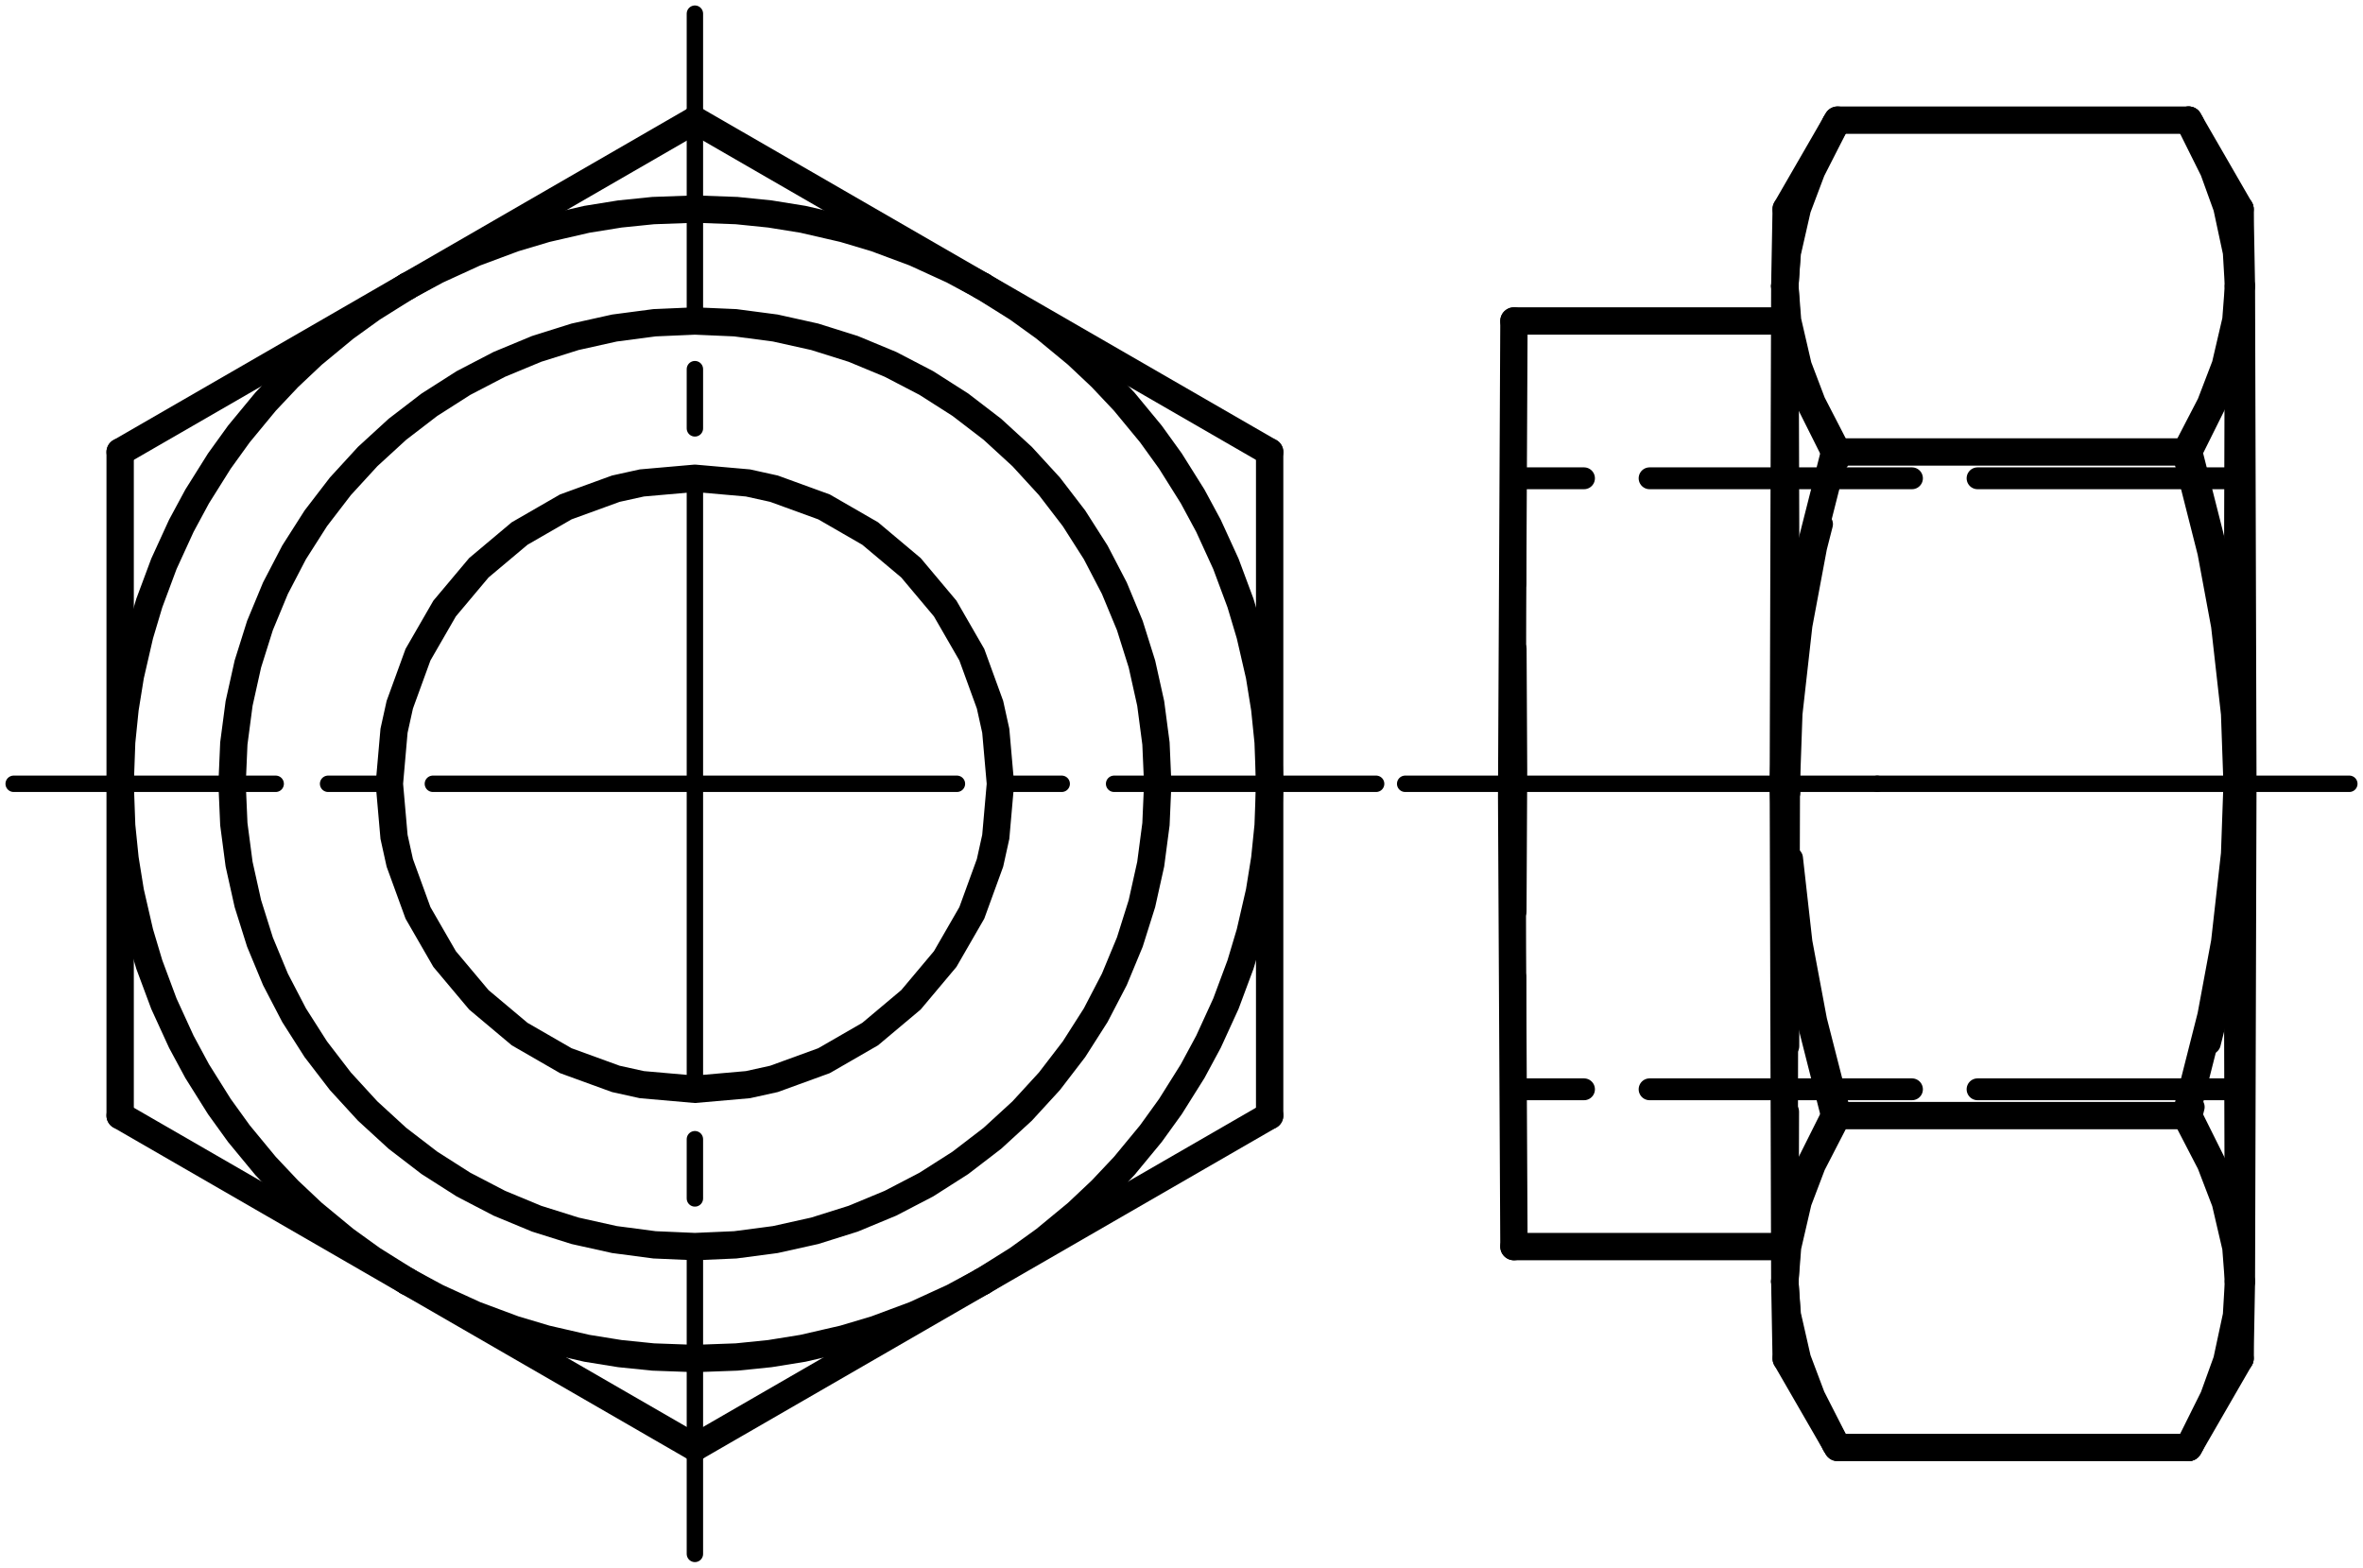
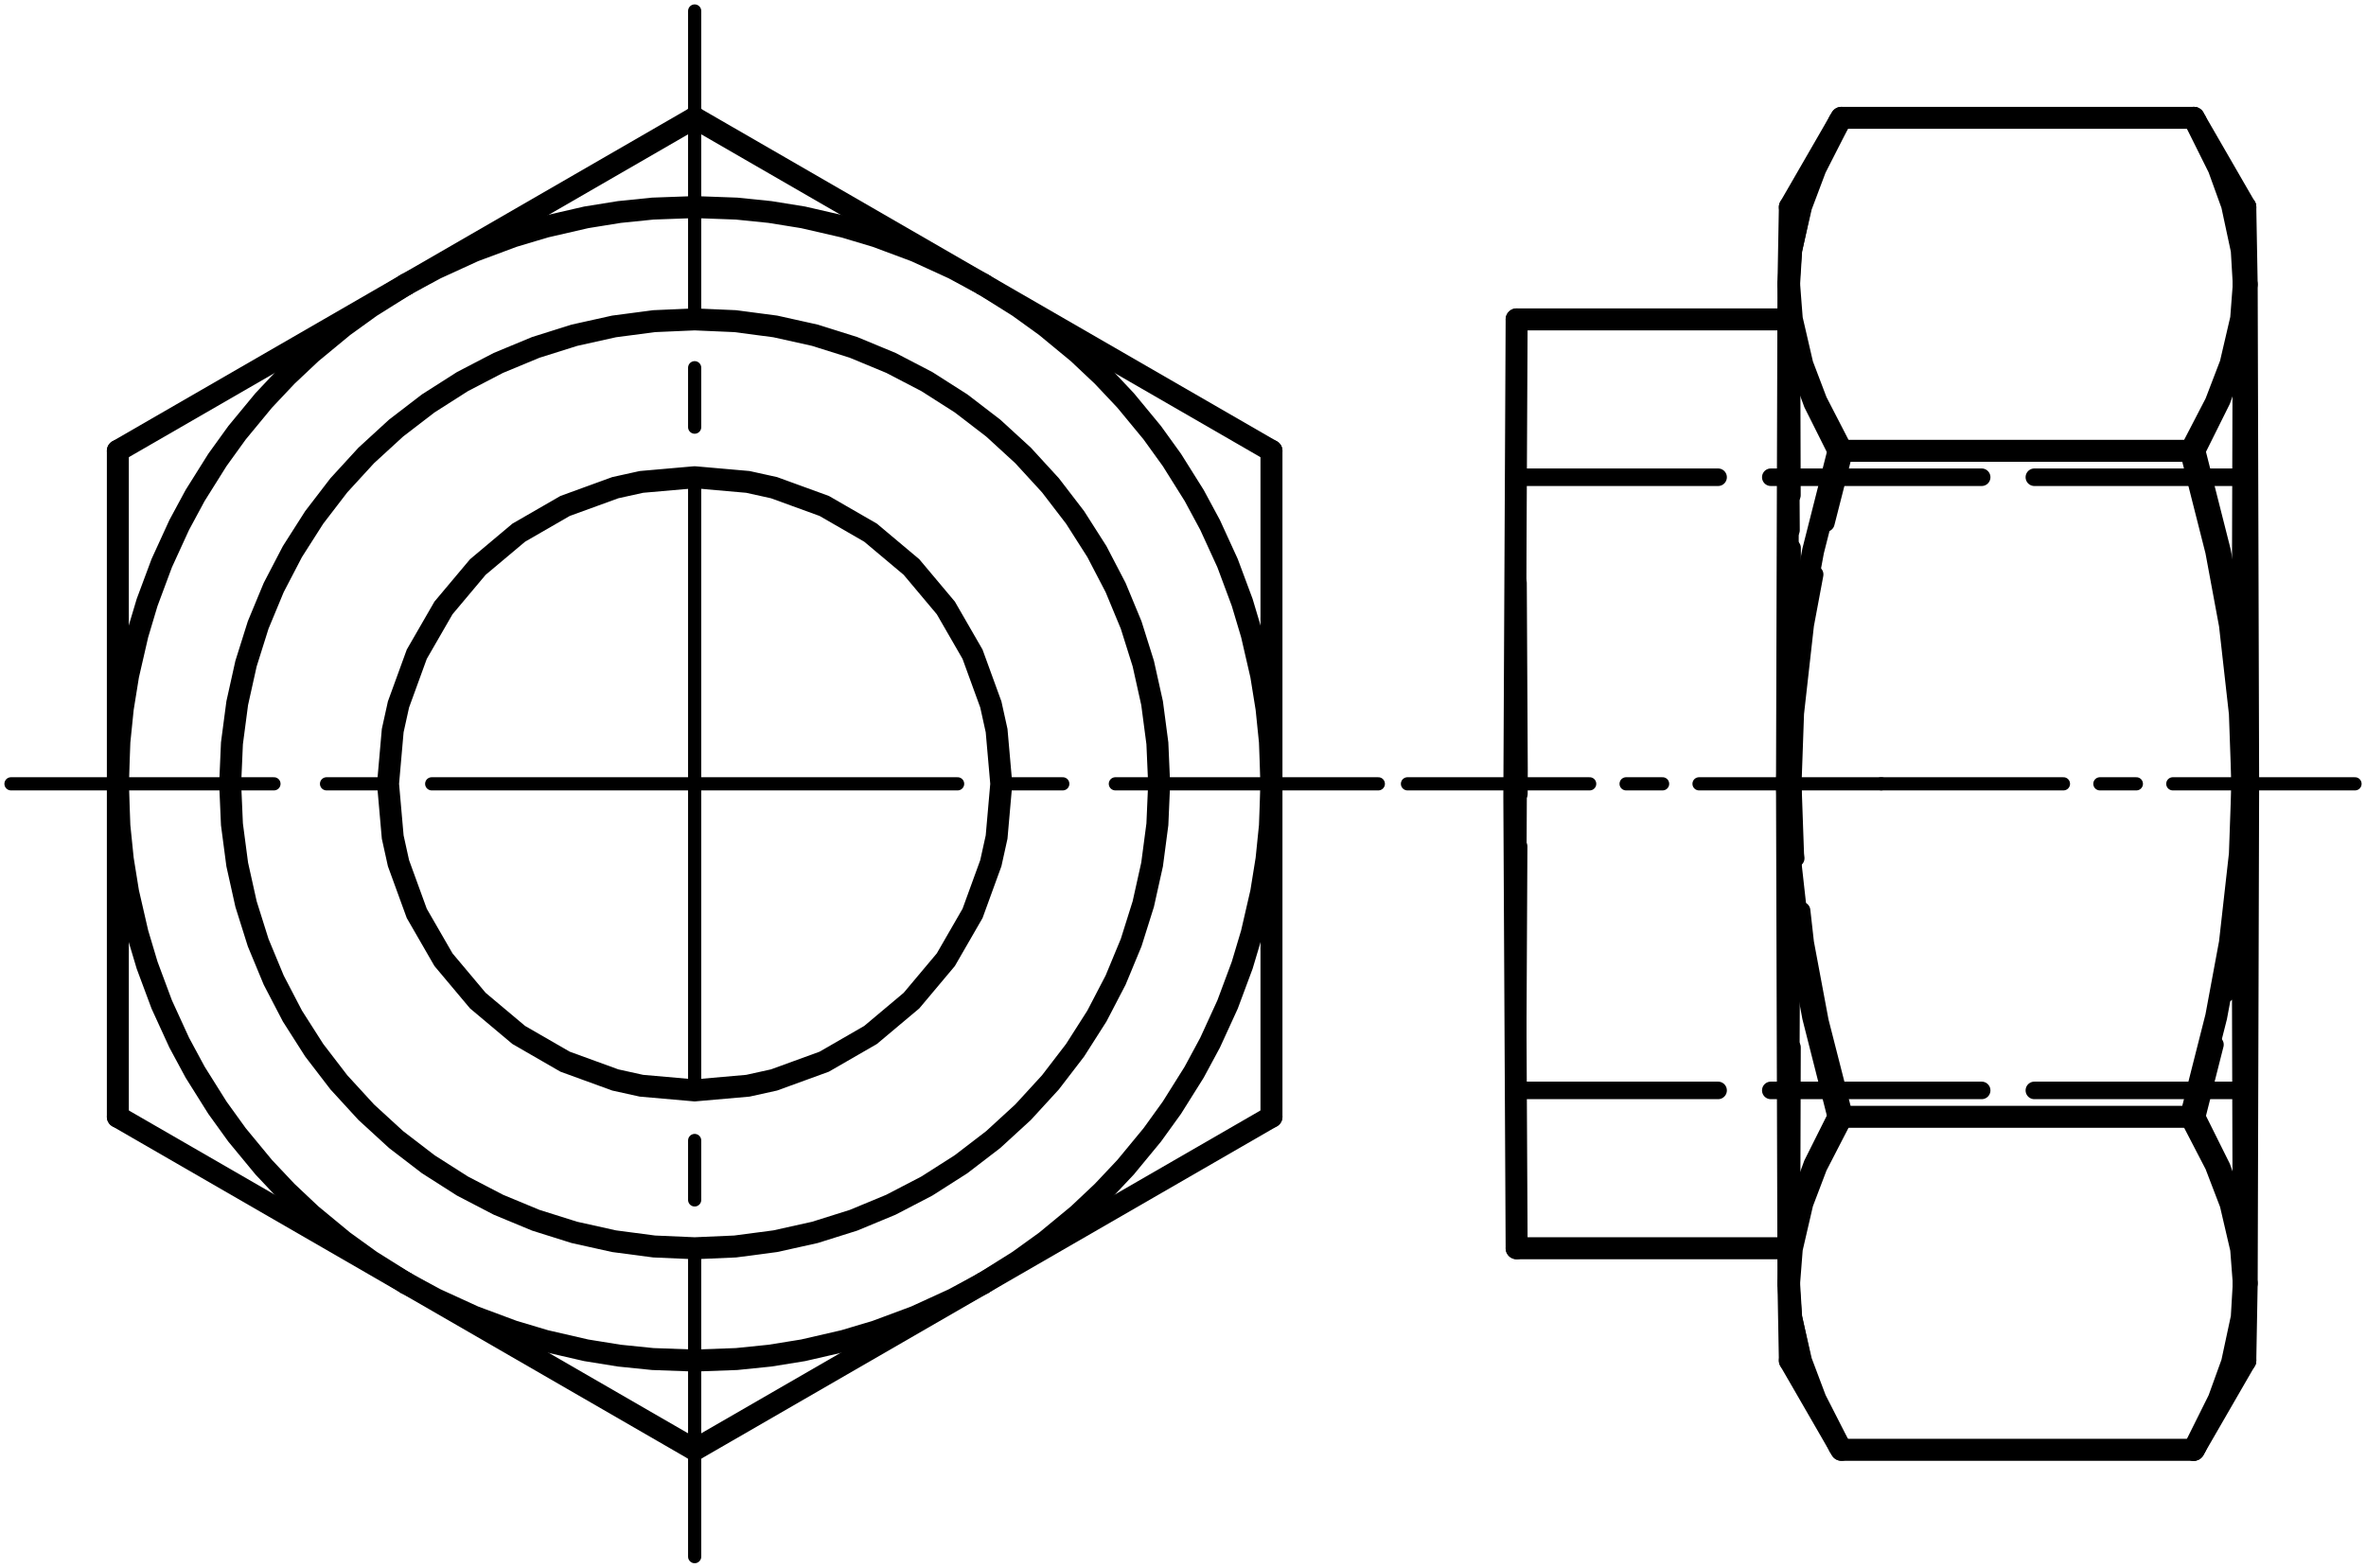
- <svg xmlns="http://www.w3.org/2000/svg" width="39.058mm" height="25.911mm" viewBox="-11.486 -12.956 39.058 25.911" version="1.1">
+ <svg xmlns="http://www.w3.org/2000/svg" width="38.968mm" height="25.821mm" viewBox="-11.441 -12.911 38.968 25.821" version="1.1">
  <g transform="scale(1,-1)" stroke-linecap="round">
-     <g fill="none" stroke="rgb(0,0,0)" stroke-width="0.452" id="Visible">
+     <g fill="none" stroke="rgb(0,0,0)" stroke-width="0.362" id="Visible">
      <line x1="-9.5" y1="5.485" x2="-4.75" y2="8.227" />
      <line x1="-4.75" y1="8.227" x2="0.0" y2="10.97" />
      <line x1="-9.5" y1="-5.485" x2="-9.5" y2="0.0" />
      <line x1="-9.5" y1="0.0" x2="-9.5" y2="5.485" />
      <path d="M -4.75,8.227 L -5.335,7.86 L -5.783,7.537 L -6.316,7.097 L -6.718,6.718 L -7.097,6.316 L -7.537,5.783 L -7.86,5.335 L -8.227,4.75 L -8.489,4.264 L -8.777,3.635 L -9.018,2.988 L -9.176,2.459 L -9.331,1.786 L -9.419,1.24 L -9.475,0.69 L -9.5,-0.0" />
      <path d="M -4.75,8.227 L -4.264,8.489 L -3.635,8.777 L -2.988,9.018 L -2.459,9.176 L -1.786,9.331 L -1.24,9.419 L -0.69,9.475 L 0.0,9.5 L 0.69,9.475 L 1.24,9.419 L 1.786,9.331 L 2.459,9.176 L 2.988,9.018 L 3.635,8.777 L 4.264,8.489 L 4.75,8.227" />
      <line x1="0.0" y1="10.97" x2="4.75" y2="8.227" />
      <line x1="4.75" y1="8.227" x2="9.5" y2="5.485" />
      <line x1="-0.0" y1="-10.97" x2="-4.75" y2="-8.227" />
      <line x1="-4.75" y1="-8.227" x2="-9.5" y2="-5.485" />
      <path d="M -9.5,-0.0 L -9.475,-0.69 L -9.419,-1.24 L -9.331,-1.786 L -9.176,-2.459 L -9.018,-2.988 L -8.777,-3.635 L -8.489,-4.264 L -8.227,-4.75 L -7.86,-5.335 L -7.537,-5.783 L -7.097,-6.316 L -6.718,-6.718 L -6.316,-7.097 L -5.783,-7.537 L -5.335,-7.86 L -4.75,-8.227" />
      <path d="M 9.5,0.0 L 9.475,0.69 L 9.419,1.24 L 9.331,1.786 L 9.176,2.459 L 9.018,2.988 L 8.777,3.635 L 8.489,4.264 L 8.227,4.75 L 7.86,5.335 L 7.537,5.783 L 7.097,6.316 L 6.718,6.718 L 6.316,7.097 L 5.783,7.537 L 5.335,7.86 L 4.75,8.227" />
      <path d="M 4.75,-8.227 L 5.335,-7.86 L 5.783,-7.537 L 6.316,-7.097 L 6.718,-6.718 L 7.097,-6.316 L 7.537,-5.783 L 7.86,-5.335 L 8.227,-4.75 L 8.489,-4.264 L 8.777,-3.635 L 9.018,-2.988 L 9.176,-2.459 L 9.331,-1.786 L 9.419,-1.24 L 9.475,-0.69 L 9.5,0.0" />
      <path d="M -4.75,-8.227 L -4.264,-8.489 L -3.635,-8.777 L -2.988,-9.018 L -2.459,-9.176 L -1.786,-9.331 L -1.24,-9.419 L -0.69,-9.475 L 0.0,-9.5 L 0.69,-9.475 L 1.24,-9.419 L 1.786,-9.331 L 2.459,-9.176 L 2.988,-9.018 L 3.635,-8.777 L 4.264,-8.489 L 4.75,-8.227" />
      <line x1="9.5" y1="5.485" x2="9.5" y2="0.0" />
      <line x1="9.5" y1="-0.0" x2="9.5" y2="-5.485" />
      <path d="M -0.0,5.05 L -0.877,4.973 L -1.307,4.878 L -2.134,4.577 L -2.897,4.137 L -3.571,3.571 L -4.137,2.897 L -4.577,2.134 L -4.878,1.307 L -4.973,0.877 L -5.05,0.0 L -4.973,-0.877 L -4.878,-1.307 L -4.577,-2.134 L -4.137,-2.897 L -3.571,-3.571 L -2.897,-4.137 L -2.134,-4.577 L -1.307,-4.878 L -0.877,-4.973 L -0.0,-5.05 L 0.877,-4.973 L 1.307,-4.878 L 2.134,-4.577 L 2.897,-4.137 L 3.571,-3.571 L 4.137,-2.897 L 4.577,-2.134 L 4.878,-1.307 L 4.973,-0.877 L 5.05,-0.0 L 4.973,0.877 L 4.878,1.307 L 4.577,2.134 L 4.137,2.897 L 3.571,3.571 L 2.897,4.137 L 2.134,4.577 L 1.307,4.878 L 0.877,4.973 L 0.0,5.05" />
      <line x1="9.5" y1="-5.485" x2="4.75" y2="-8.227" />
      <line x1="4.75" y1="-8.227" x2="-0.0" y2="-10.97" />
      <path d="M -0.0,7.65 L -0.667,7.621 L -1.328,7.534 L -1.98,7.389 L -2.616,7.189 L -3.233,6.933 L -3.825,6.625 L -4.388,6.266 L -4.917,5.86 L -5.409,5.409 L -5.86,4.917 L -6.266,4.388 L -6.625,3.825 L -6.933,3.233 L -7.189,2.616 L -7.389,1.98 L -7.534,1.328 L -7.621,0.667 L -7.65,0.0 L -7.621,-0.667 L -7.534,-1.328 L -7.389,-1.98 L -7.189,-2.616 L -6.933,-3.233 L -6.625,-3.825 L -6.266,-4.388 L -5.86,-4.917 L -5.409,-5.409 L -4.917,-5.86 L -4.388,-6.266 L -3.825,-6.625 L -3.233,-6.933 L -2.616,-7.189 L -1.98,-7.389 L -1.328,-7.534 L -0.667,-7.621 L -0.0,-7.65 L 0.667,-7.621 L 1.328,-7.534 L 1.98,-7.389 L 2.616,-7.189 L 3.233,-6.933 L 3.825,-6.625 L 4.388,-6.266 L 4.917,-5.86 L 5.409,-5.409 L 5.86,-4.917 L 6.266,-4.388 L 6.625,-3.825 L 6.933,-3.233 L 7.189,-2.616 L 7.389,-1.98 L 7.534,-1.328 L 7.621,-0.667 L 7.65,-0.0 L 7.621,0.667 L 7.534,1.328 L 7.389,1.98 L 7.189,2.616 L 6.933,3.233 L 6.625,3.825 L 6.266,4.388 L 5.86,4.917 L 5.409,5.409 L 4.917,5.86 L 4.388,6.266 L 3.825,6.625 L 3.233,6.933 L 2.616,7.189 L 1.98,7.389 L 1.328,7.534 L 0.667,7.621 L 0.0,7.65" />
      <line x1="24.69" y1="10.97" x2="24.722" y2="10.915" />
      <line x1="24.69" y1="10.97" x2="18.887" y2="10.97" />
      <path d="M 25.514,8.227 L 25.481,8.789 L 25.321,9.536 L 25.102,10.142 L 24.69,10.97" />
      <line x1="25.514" y1="8.227" x2="25.539" y2="9.5" />
      <line x1="25.539" y1="9.5" x2="25.562" y2="8.227" />
      <line x1="25.562" y1="8.227" x2="25.586" y2="0.0" />
      <line x1="18.038" y1="9.5" x2="18.015" y2="8.227" />
      <line x1="18.887" y1="10.97" x2="18.855" y2="10.915" />
      <path d="M 18.855,10.915 L 18.46,10.14 L 18.223,9.511 L 18.056,8.779 L 18.015,8.227" />
      <path d="M 24.642,5.485 L 25.051,6.274 L 25.297,6.916 L 25.471,7.663 L 25.514,8.227" />
      <path d="M 18.015,8.227 L 18.048,7.665 L 18.208,6.918 L 18.443,6.276 L 18.839,5.485" />
      <line x1="24.642" y1="5.485" x2="18.839" y2="5.485" />
      <line x1="25.491" y1="0.0" x2="25.514" y2="8.227" />
      <line x1="25.514" y1="-8.227" x2="25.491" y2="-0.0" />
      <line x1="25.586" y1="-0.0" x2="25.562" y2="-8.227" />
      <line x1="25.562" y1="-8.227" x2="25.539" y2="-9.5" />
      <line x1="25.539" y1="-9.5" x2="25.514" y2="-8.227" />
      <path d="M 25.538,5.05 L 25.564,0.14 L 25.538,-5.05" />
      <path d="M 25.538,-5.05 L 25.513,-0.14 L 25.538,5.05" />
      <line x1="24.722" y1="-10.915" x2="24.69" y2="-10.97" />
      <line x1="24.69" y1="-10.97" x2="18.887" y2="-10.97" />
      <line x1="17.991" y1="0.0" x2="18.015" y2="8.227" />
      <line x1="18.015" y1="-8.227" x2="17.991" y2="-0.0" />
      <line x1="18.038" y1="-9.5" x2="18.015" y2="-8.227" />
      <path d="M 25.491,0.0 L 25.45,1.159 L 25.286,2.619 L 25.06,3.836 L 24.642,5.485" />
      <path d="M 18.839,5.485 L 18.421,3.836 L 18.195,2.619 L 18.032,1.159 L 17.991,0.0" />
      <path d="M 24.642,-5.485 L 25.06,-3.836 L 25.286,-2.619 L 25.45,-1.159 L 25.491,-0.0" />
      <path d="M 17.991,-0.0 L 18.032,-1.159 L 18.195,-2.619 L 18.421,-3.836 L 18.839,-5.485" />
      <line x1="24.642" y1="-5.485" x2="18.839" y2="-5.485" />
      <path d="M 25.514,-8.227 L 25.471,-7.663 L 25.297,-6.916 L 25.051,-6.274 L 24.642,-5.485" />
      <path d="M 24.69,-10.97 L 25.102,-10.142 L 25.321,-9.536 L 25.481,-8.789 L 25.514,-8.227" />
      <path d="M 18.839,-5.485 L 18.443,-6.276 L 18.208,-6.918 L 18.048,-7.665 L 18.015,-8.227" />
      <path d="M 18.015,-8.227 L 18.056,-8.779 L 18.223,-9.511 L 18.46,-10.14 L 18.855,-10.915" />
      <line x1="18.855" y1="-10.915" x2="18.887" y2="-10.97" />
      <path d="M 13.538,-7.65 L 13.5,-0.213 L 13.538,7.65" />
      <line x1="18.01" y1="7.65" x2="13.538" y2="7.65" />
      <line x1="25.539" y1="9.5" x2="24.722" y2="10.915" />
      <line x1="18.038" y1="9.5" x2="18.855" y2="10.915" />
      <line x1="25.539" y1="-9.5" x2="24.722" y2="-10.915" />
      <line x1="18.038" y1="-9.5" x2="18.855" y2="-10.915" />
      <line x1="18.01" y1="-7.65" x2="13.538" y2="-7.65" />
    </g>
-     <g fill="none" stroke="rgb(0,0,0)" stroke-width="0.361" id="Hidden" stroke-dasharray="4.337 1.084">
+     <g fill="none" stroke="rgb(0,0,0)" stroke-width="0.289" id="Hidden" stroke-dasharray="3.473 0.868">
      <line x1="-0.0" y1="10.97" x2="-4.75" y2="8.227" />
      <line x1="-4.75" y1="8.227" x2="-9.5" y2="5.485" />
      <line x1="4.75" y1="8.227" x2="-0.0" y2="10.97" />
      <path d="M 4.75,8.227 L 4.264,8.489 L 3.635,8.777 L 2.988,9.018 L 2.459,9.176 L 1.786,9.331 L 1.24,9.419 L 0.69,9.475 L -0.0,9.5 L -0.69,9.475 L -1.24,9.419 L -1.786,9.331 L -2.459,9.176 L -2.988,9.018 L -3.635,8.777 L -4.264,8.489 L -4.75,8.227" />
      <line x1="-9.5" y1="5.485" x2="-9.5" y2="0.0" />
      <path d="M -4.75,8.227 L -5.335,7.86 L -5.783,7.537 L -6.316,7.097 L -6.718,6.718 L -7.097,6.316 L -7.537,5.783 L -7.86,5.335 L -8.227,4.75 L -8.489,4.264 L -8.777,3.635 L -9.018,2.988 L -9.176,2.459 L -9.331,1.786 L -9.419,1.24 L -9.475,0.69 L -9.5,-0.0" />
      <line x1="-9.5" y1="-0.0" x2="-9.5" y2="-5.485" />
      <line x1="9.5" y1="5.485" x2="4.75" y2="8.227" />
      <path d="M 9.5,0.0 L 9.475,0.69 L 9.419,1.24 L 9.331,1.786 L 9.176,2.459 L 9.018,2.988 L 8.777,3.635 L 8.489,4.264 L 8.227,4.75 L 7.86,5.335 L 7.537,5.783 L 7.097,6.316 L 6.718,6.718 L 6.316,7.097 L 5.783,7.537 L 5.335,7.86 L 4.75,8.227" />
      <path d="M 4.75,-8.227 L 5.335,-7.86 L 5.783,-7.537 L 6.316,-7.097 L 6.718,-6.718 L 7.097,-6.316 L 7.537,-5.783 L 7.86,-5.335 L 8.227,-4.75 L 8.489,-4.264 L 8.777,-3.635 L 9.018,-2.988 L 9.176,-2.459 L 9.331,-1.786 L 9.419,-1.24 L 9.475,-0.69 L 9.5,0.0" />
      <path d="M -9.5,-0.0 L -9.475,-0.69 L -9.419,-1.24 L -9.331,-1.786 L -9.176,-2.459 L -9.018,-2.988 L -8.777,-3.635 L -8.489,-4.264 L -8.227,-4.75 L -7.86,-5.335 L -7.537,-5.783 L -7.097,-6.316 L -6.718,-6.718 L -6.316,-7.097 L -5.783,-7.537 L -5.335,-7.86 L -4.75,-8.227" />
      <path d="M -4.75,-8.227 L -4.264,-8.489 L -3.635,-8.777 L -2.988,-9.018 L -2.459,-9.176 L -1.786,-9.331 L -1.24,-9.419 L -0.69,-9.475 L 0.0,-9.5 L 0.69,-9.475 L 1.24,-9.419 L 1.786,-9.331 L 2.459,-9.176 L 2.988,-9.018 L 3.635,-8.777 L 4.264,-8.489 L 4.75,-8.227" />
      <path d="M -0.0,5.05 L -0.877,4.973 L -1.307,4.878 L -2.134,4.577 L -2.897,4.137 L -3.571,3.571 L -4.137,2.897 L -4.577,2.134 L -4.878,1.307 L -4.973,0.877 L -5.05,0.0 L -4.973,-0.877 L -4.878,-1.307 L -4.577,-2.134 L -4.137,-2.897 L -3.571,-3.571 L -2.897,-4.137 L -2.134,-4.577 L -1.307,-4.878 L -0.877,-4.973 L -0.0,-5.05 L 0.877,-4.973 L 1.307,-4.878 L 2.134,-4.577 L 2.897,-4.137 L 3.571,-3.571 L 4.137,-2.897 L 4.577,-2.134 L 4.878,-1.307 L 4.973,-0.877 L 5.05,-0.0 L 4.973,0.877 L 4.878,1.307 L 4.577,2.134 L 4.137,2.897 L 3.571,3.571 L 2.897,4.137 L 2.134,4.577 L 1.307,4.878 L 0.877,4.973 L 0.0,5.05" />
      <line x1="-9.5" y1="-5.485" x2="-4.75" y2="-8.227" />
      <line x1="-4.75" y1="-8.227" x2="0.0" y2="-10.97" />
      <path d="M -0.0,7.65 L -0.667,7.621 L -1.328,7.534 L -1.98,7.389 L -2.616,7.189 L -3.233,6.933 L -3.825,6.625 L -4.388,6.266 L -4.917,5.86 L -5.409,5.409 L -5.86,4.917 L -6.266,4.388 L -6.625,3.825 L -6.933,3.233 L -7.189,2.616 L -7.389,1.98 L -7.534,1.328 L -7.621,0.667 L -7.65,0.0 L -7.621,-0.667 L -7.534,-1.328 L -7.389,-1.98 L -7.189,-2.616 L -6.933,-3.233 L -6.625,-3.825 L -6.266,-4.388 L -5.86,-4.917 L -5.409,-5.409 L -4.917,-5.86 L -4.388,-6.266 L -3.825,-6.625 L -3.233,-6.933 L -2.616,-7.189 L -1.98,-7.389 L -1.328,-7.534 L -0.667,-7.621 L -0.0,-7.65 L 0.667,-7.621 L 1.328,-7.534 L 1.98,-7.389 L 2.616,-7.189 L 3.233,-6.933 L 3.825,-6.625 L 4.388,-6.266 L 4.917,-5.86 L 5.409,-5.409 L 5.86,-4.917 L 6.266,-4.388 L 6.625,-3.825 L 6.933,-3.233 L 7.189,-2.616 L 7.389,-1.98 L 7.534,-1.328 L 7.621,-0.667 L 7.65,-0.0 L 7.621,0.667 L 7.534,1.328 L 7.389,1.98 L 7.189,2.616 L 6.933,3.233 L 6.625,3.825 L 6.266,4.388 L 5.86,4.917 L 5.409,5.409 L 4.917,5.86 L 4.388,6.266 L 3.825,6.625 L 3.233,6.933 L 2.616,7.189 L 1.98,7.389 L 1.328,7.534 L 0.667,7.621 L 0.0,7.65" />
      <line x1="9.5" y1="0.0" x2="9.5" y2="5.485" />
      <line x1="9.5" y1="-5.485" x2="9.5" y2="0.0" />
      <line x1="4.75" y1="-8.227" x2="9.5" y2="-5.485" />
      <line x1="0.0" y1="-10.97" x2="4.75" y2="-8.227" />
      <path d="M 24.722,10.915 L 25.133,10.104 L 25.354,9.511 L 25.514,8.818 L 25.562,8.227" />
      <path d="M 25.562,8.227 L 25.529,7.665 L 25.369,6.918 L 25.15,6.313 L 24.738,5.485" />
      <line x1="24.738" y1="5.485" x2="18.935" y2="5.485" />
      <path d="M 18.935,5.485 L 18.509,6.311 L 18.279,6.916 L 18.106,7.663 L 18.062,8.227" />
      <path d="M 18.062,8.227 L 18.096,8.789 L 18.256,9.536 L 18.474,10.142 L 18.887,10.97" />
      <path d="M 24.738,5.485 L 25.156,3.836 L 25.381,2.619 L 25.545,1.159 L 25.586,0.0" />
      <path d="M 25.586,-0.0 L 25.545,-1.159 L 25.381,-2.619 L 25.156,-3.836 L 24.738,-5.485" />
      <line x1="24.738" y1="-5.485" x2="18.935" y2="-5.485" />
      <path d="M 18.935,-5.485 L 18.533,-3.911 L 18.291,-2.619 L 18.127,-1.159 L 18.086,-0.0" />
      <path d="M 18.086,0.0 L 18.127,1.159 L 18.291,2.619 L 18.533,3.911 L 18.935,5.485" />
      <line x1="18.062" y1="8.227" x2="18.086" y2="0.0" />
      <line x1="18.062" y1="8.227" x2="18.038" y2="9.5" />
      <path d="M 24.738,-5.485 L 25.15,-6.313 L 25.369,-6.918 L 25.529,-7.665 L 25.562,-8.227" />
      <path d="M 25.562,-8.227 L 25.514,-8.818 L 25.354,-9.511 L 25.133,-10.104 L 24.722,-10.915" />
      <path d="M 18.887,-10.97 L 18.474,-10.142 L 18.256,-9.536 L 18.096,-8.789 L 18.062,-8.227" />
      <path d="M 18.062,-8.227 L 18.106,-7.663 L 18.279,-6.916 L 18.509,-6.311 L 18.935,-5.485" />
      <line x1="18.086" y1="-0.0" x2="18.062" y2="-8.227" />
      <line x1="18.062" y1="-8.227" x2="18.038" y2="-9.5" />
      <path d="M 18.038,7.65 L 18.077,0.425 L 18.038,-7.65" />
      <path d="M 18.038,-7.65 L 18.0,-0.0 L 18.038,7.65" />
      <path d="M 13.538,5.05 L 13.564,0.281 L 13.538,-5.05" />
      <path d="M 13.538,-5.05 L 13.513,-0.281 L 13.538,5.05" />
      <line x1="25.538" y1="5.05" x2="13.538" y2="5.05" />
      <path d="M 13.538,7.65 L 13.577,0.213 L 13.538,-7.65" />
      <line x1="18.038" y1="7.65" x2="18.01" y2="7.65" />
      <line x1="25.538" y1="-5.05" x2="13.538" y2="-5.05" />
      <line x1="18.038" y1="-7.65" x2="18.01" y2="-7.65" />
    </g>
-     <g fill="none" stroke="rgb(0,0,0)" stroke-width="0.271" id="Center">
+     <g fill="none" stroke="rgb(0,0,0)" stroke-width="0.217" id="Center">
      <line x1="-0.0" y1="-0.0" x2="-4.331" y2="-0.0" />
      <line x1="-5.197" y1="-0.0" x2="-6.063" y2="-0.0" />
      <line x1="-6.929" y1="-0.0" x2="-11.26" y2="-0.0" />
      <line x1="-0.0" y1="-0.0" x2="4.331" y2="-0.0" />
      <line x1="5.197" y1="-0.0" x2="6.063" y2="-0.0" />
      <line x1="6.929" y1="-0.0" x2="11.26" y2="-0.0" />
      <line x1="-0.0" y1="-0.0" x2="-0.0" y2="-4.896" />
      <line x1="-0.0" y1="-5.875" x2="-0.0" y2="-6.854" />
      <line x1="-0.0" y1="-7.834" x2="-0.0" y2="-12.73" />
      <line x1="-0.0" y1="-0.0" x2="-0.0" y2="4.896" />
      <line x1="-0.0" y1="5.875" x2="-0.0" y2="6.854" />
      <line x1="-0.0" y1="7.834" x2="-0.0" y2="12.73" />
-       <line x1="19.543" y1="-0.0" x2="11.74" y2="-0.0" />
-       <line x1="19.543" y1="-0.0" x2="27.346" y2="-0.0" />
+       <line x1="19.543" y1="-0.0" x2="16.542" y2="-0.0" />
+       <line x1="15.942" y1="-0.0" x2="15.341" y2="-0.0" />
+       <line x1="14.741" y1="-0.0" x2="11.74" y2="-0.0" />
+       <line x1="19.543" y1="-0.0" x2="22.544" y2="-0.0" />
+       <line x1="23.144" y1="-0.0" x2="23.745" y2="-0.0" />
+       <line x1="24.345" y1="-0.0" x2="27.346" y2="-0.0" />
    </g>
  </g>
</svg>
